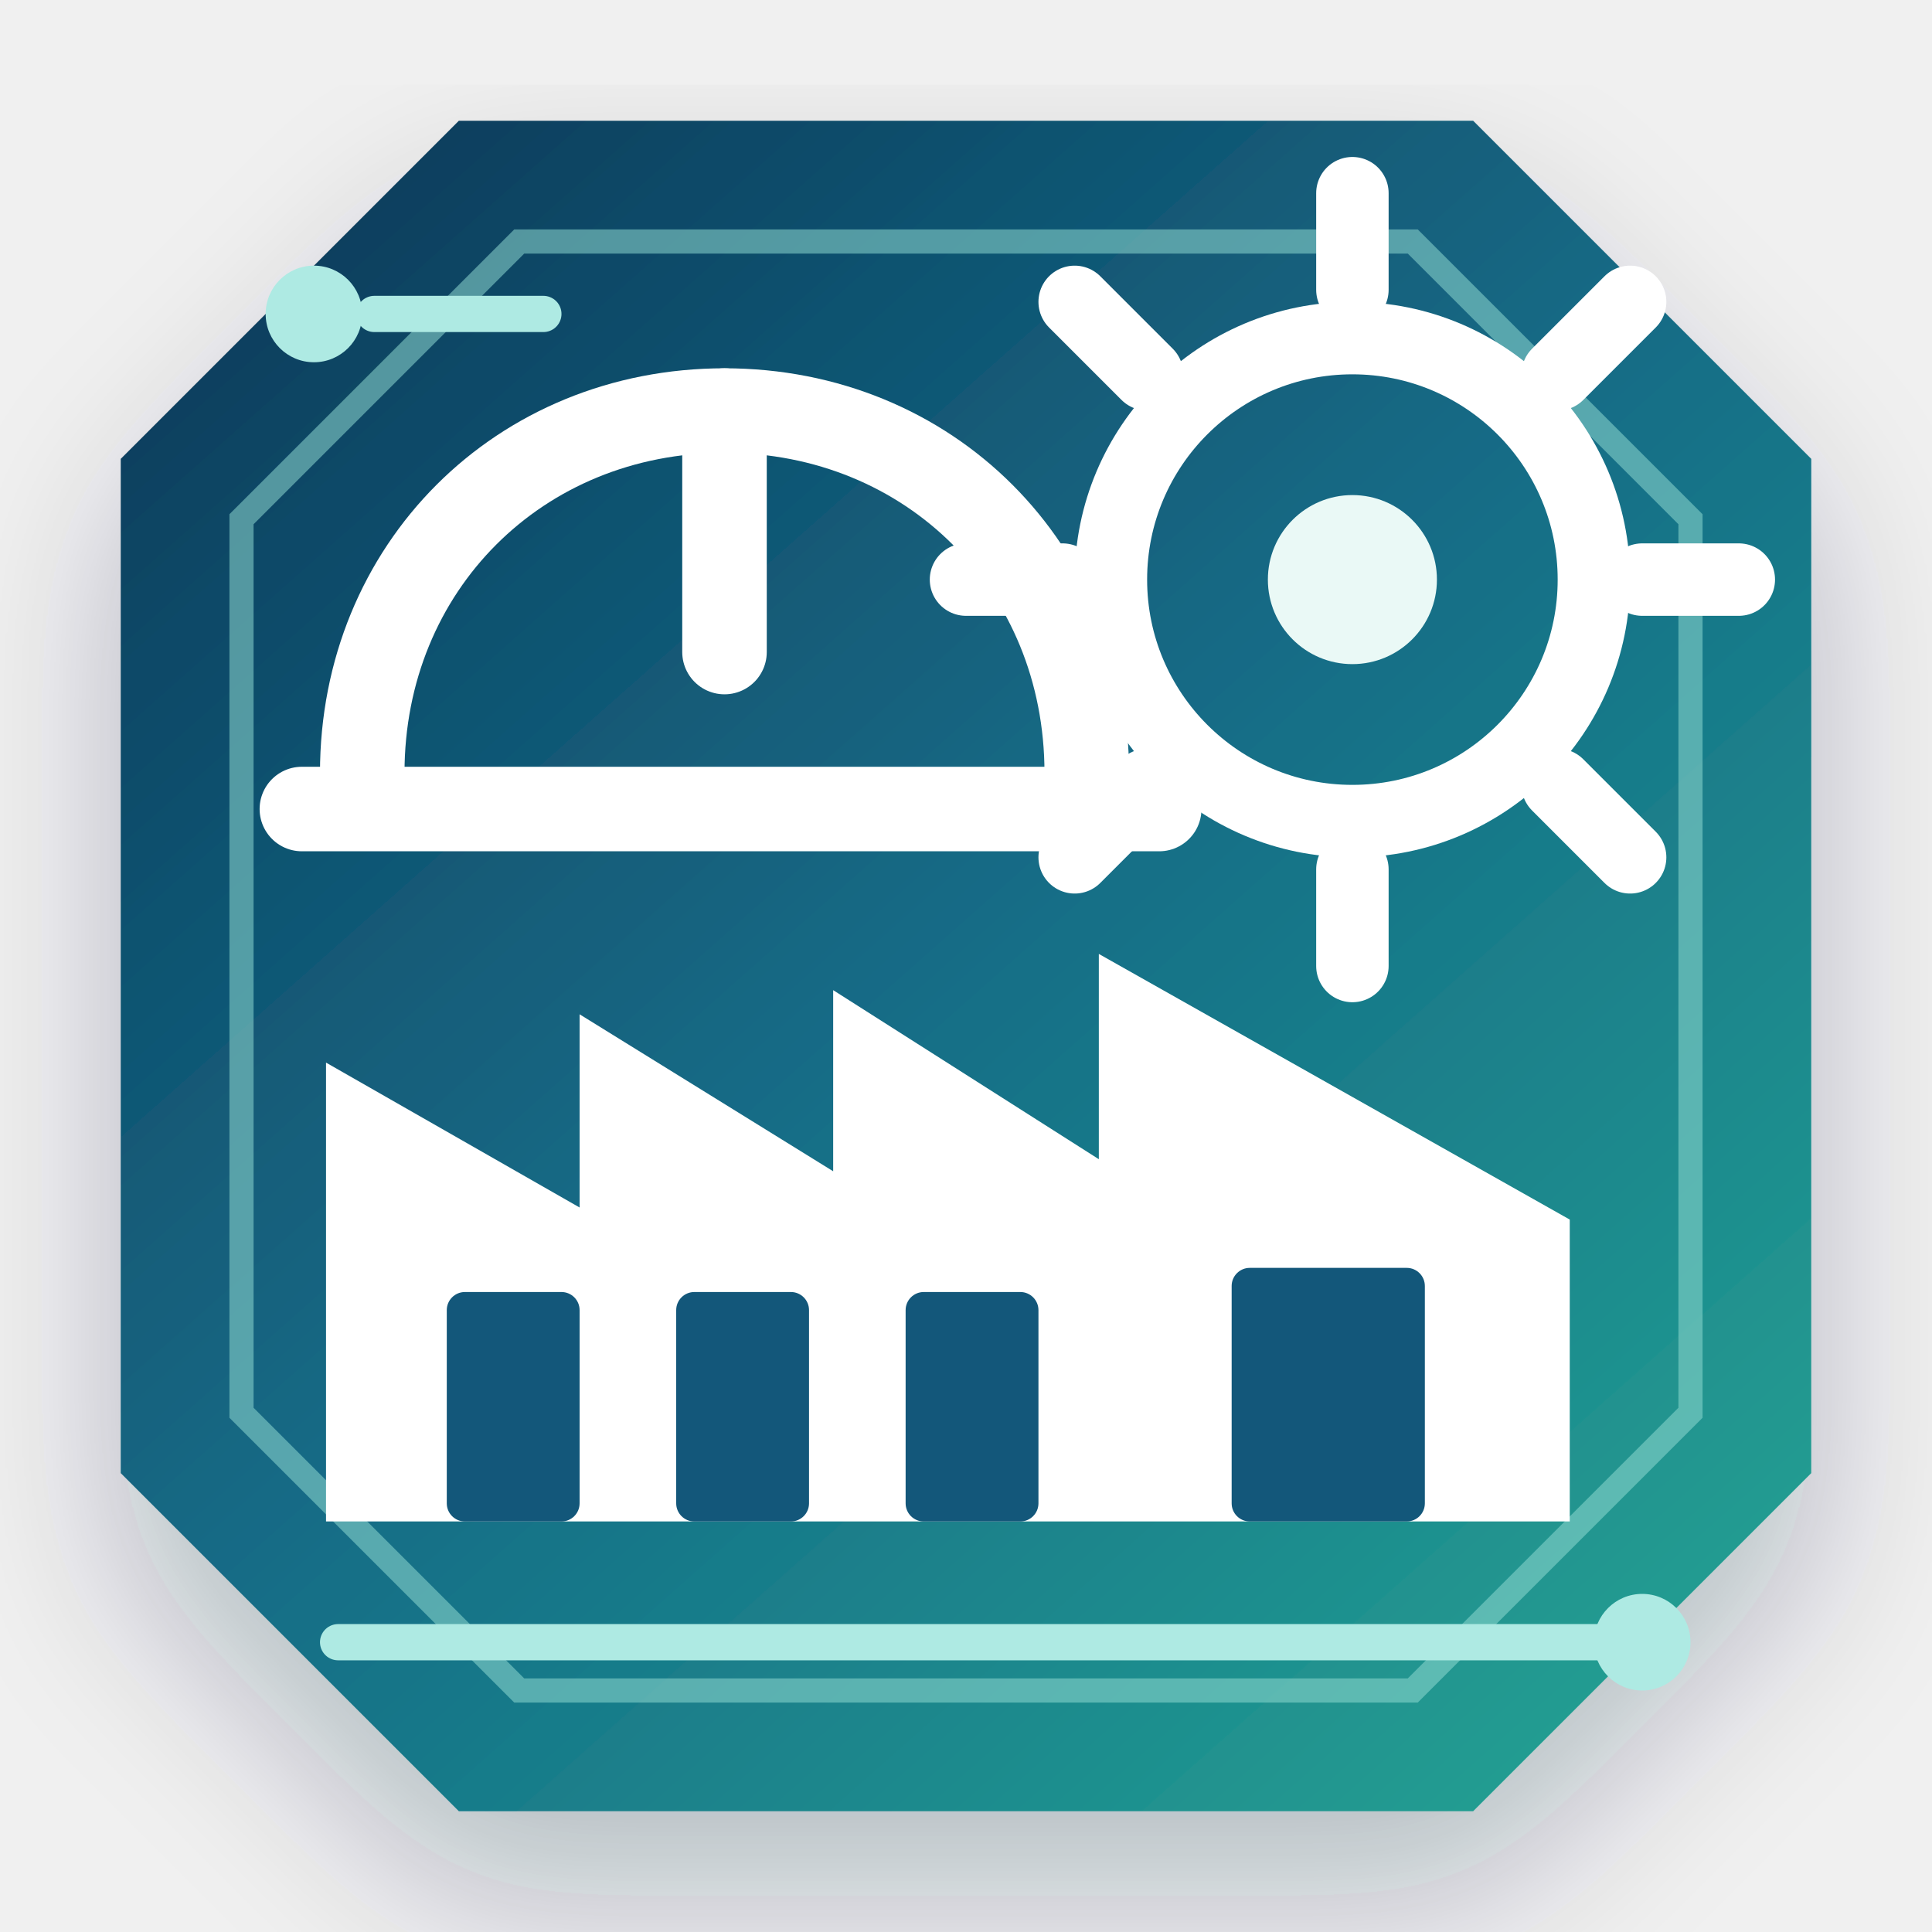
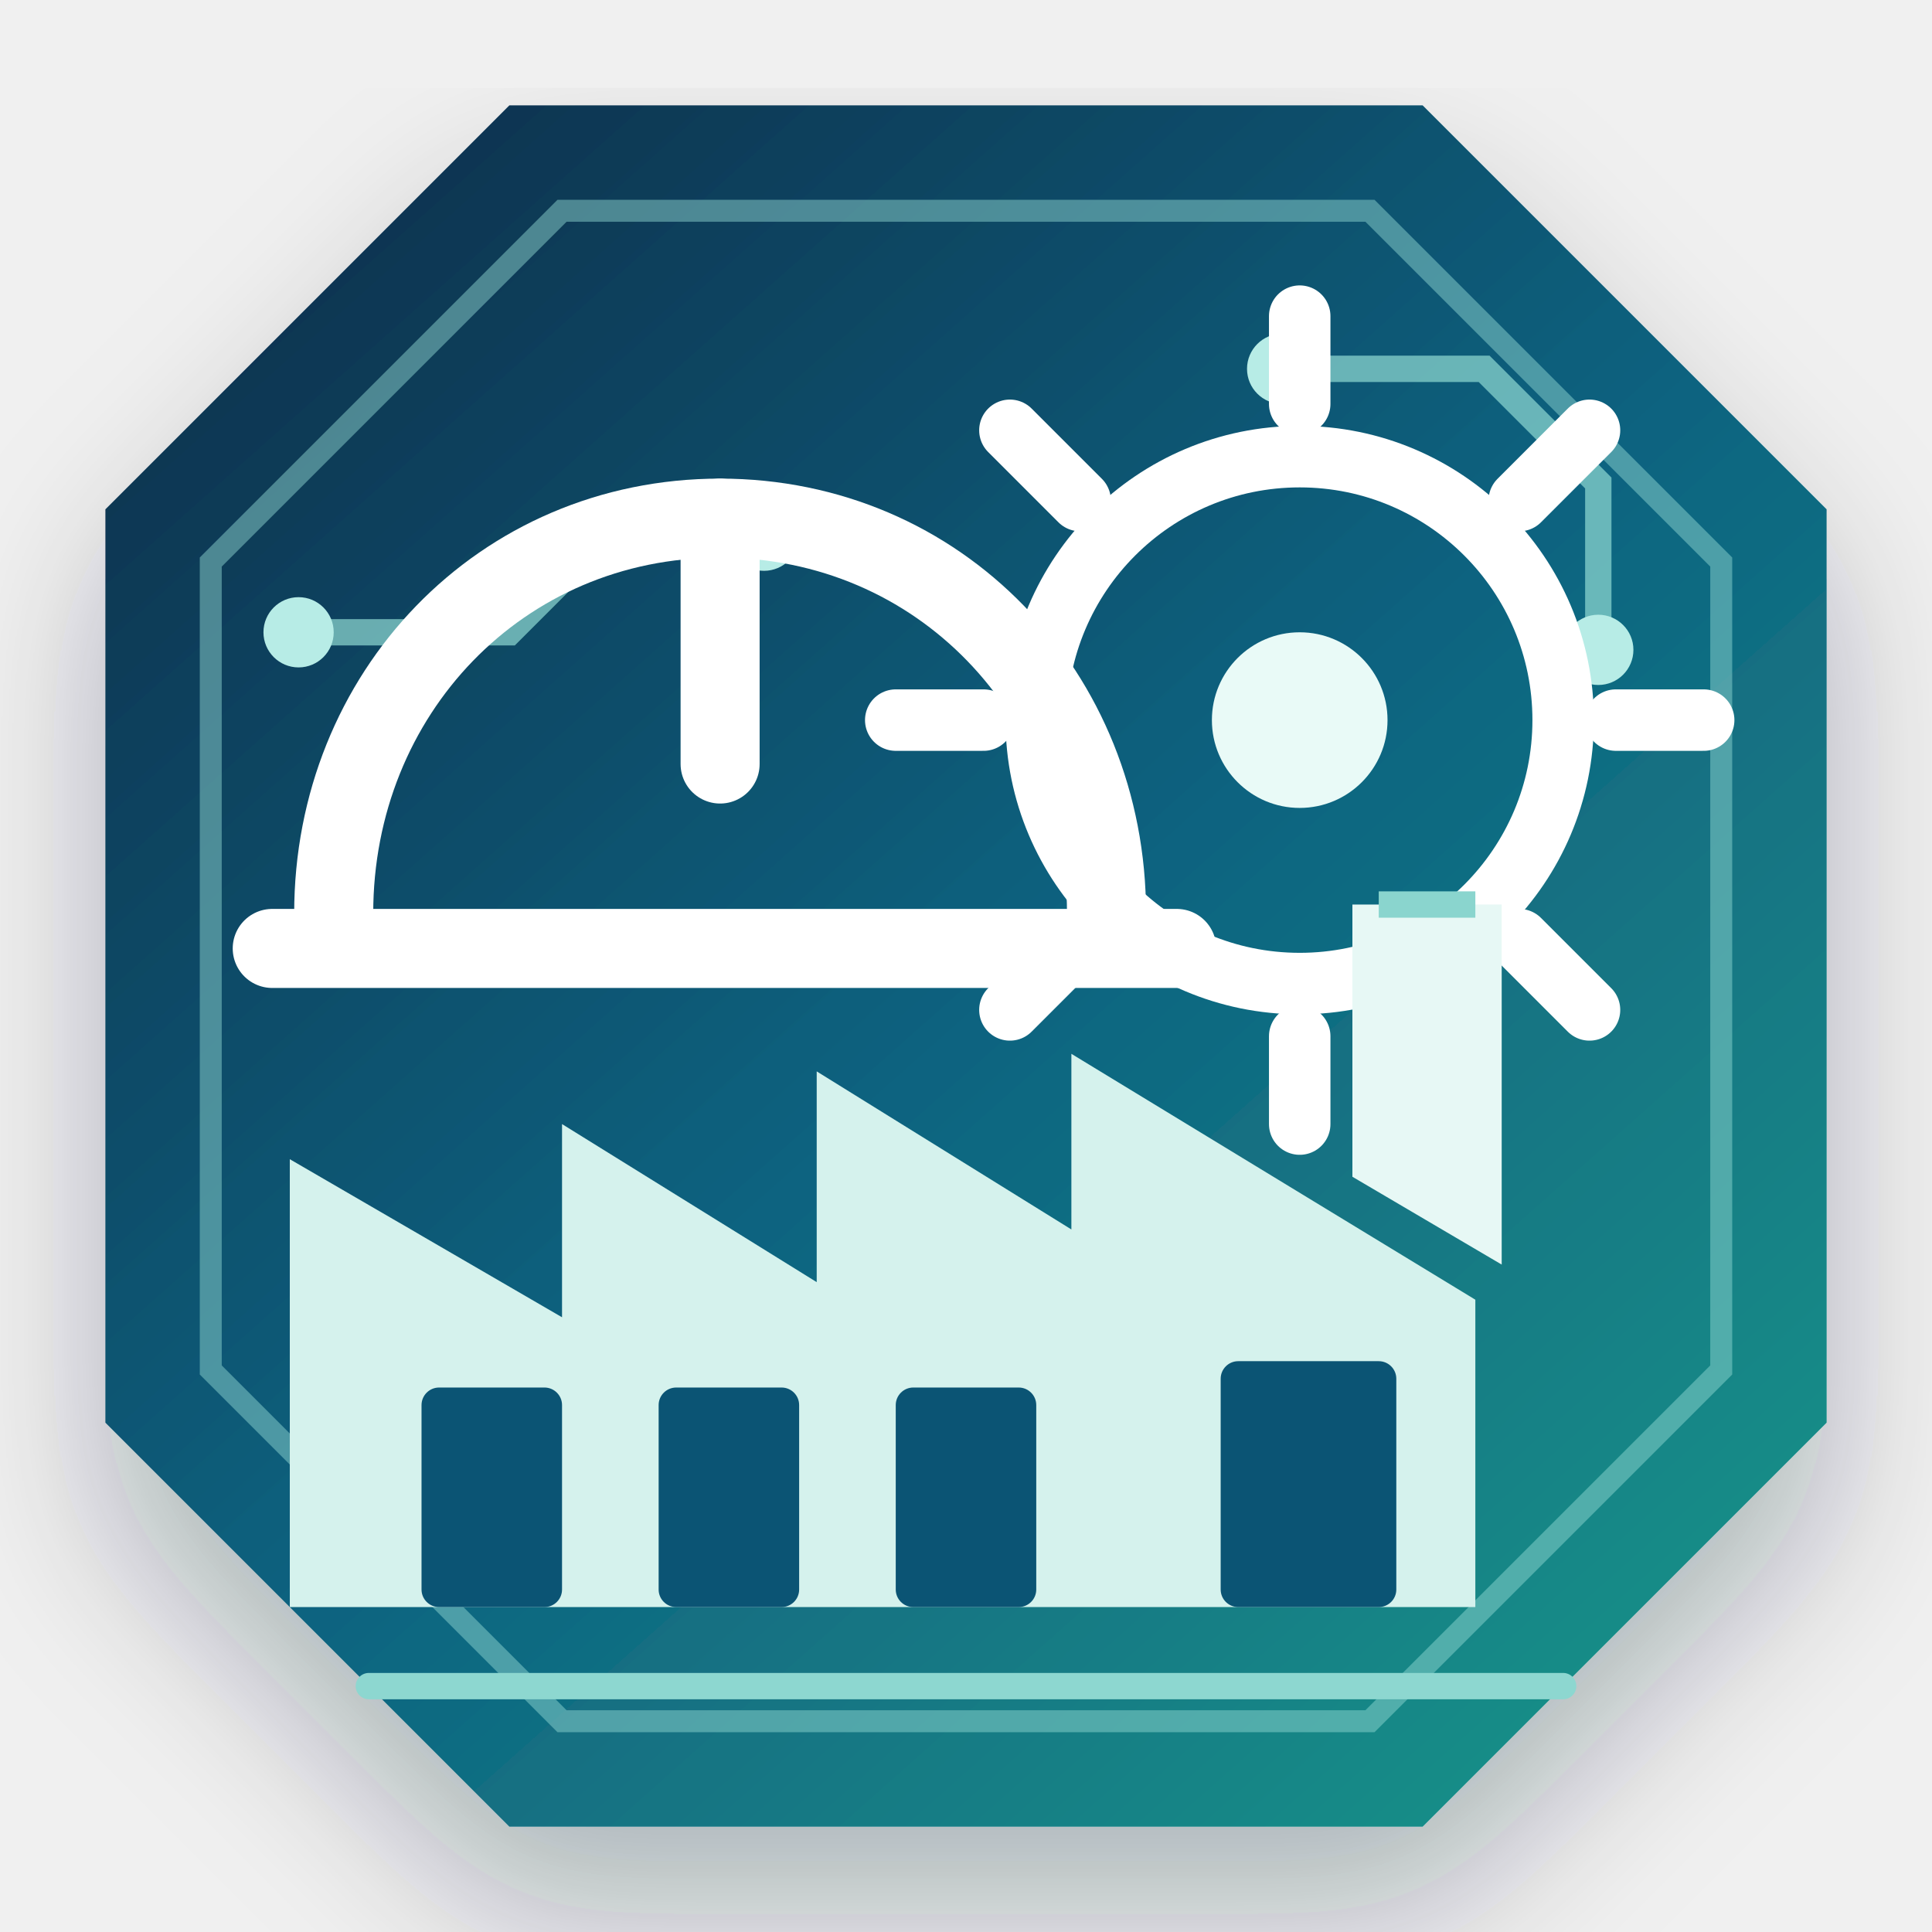
- <svg xmlns="http://www.w3.org/2000/svg" viewBox="0 0 160 160" role="img" aria-label="División Industrial">
+ <svg xmlns="http://www.w3.org/2000/svg" viewBox="0 0 220 220" role="img" aria-label="División Industrial">
  <defs>
-     <linearGradient id="bg" x1="18" y1="10" x2="142" y2="150" gradientUnits="userSpaceOnUse">
-       <stop stop-color="#0D3858" />
-       <stop offset=".48" stop-color="#146B86" />
-       <stop offset="1" stop-color="#25A493" />
+     <linearGradient id="plate" x1="26" y1="16" x2="194" y2="205" gradientUnits="userSpaceOnUse">
+       <stop stop-color="#082E4A" />
+       <stop offset=".52" stop-color="#0F6380" />
+       <stop offset="1" stop-color="#1A9489" />
    </linearGradient>
-     <linearGradient id="metal" x1="38" y1="32" x2="126" y2="128">
+     <linearGradient id="steel" x1="62" y1="42" x2="167" y2="168">
      <stop stop-color="#FFFFFF" />
-       <stop offset="1" stop-color="#D7F4F0" />
+       <stop offset=".55" stop-color="#DDF6F2" />
+       <stop offset="1" stop-color="#A9DED8" />
    </linearGradient>
-     <filter id="shadow" x="-20%" y="-20%" width="140%" height="140%">
-       <feDropShadow dx="0" dy="7" stdDeviation="7" flood-color="#06283D" flood-opacity=".24" />
+     <linearGradient id="accent" x1="52" y1="143" x2="173" y2="198">
+       <stop stop-color="#D5F2ED" />
+       <stop offset="1" stop-color="#FFFFFF" />
+     </linearGradient>
+     <filter id="shadow" x="-25%" y="-25%" width="150%" height="150%">
+       <feDropShadow dx="0" dy="10" stdDeviation="9" flood-color="#031D2D" flood-opacity=".27" />
    </filter>
  </defs>
-   <path d="M38 10H122L150 38V122L122 150H38L10 122V38Z" fill="url(#bg)" filter="url(#shadow)" />
-   <path d="M43 20H117L140 43V117L117 140H43L20 117V43Z" fill="none" stroke="#8FD9D0" stroke-opacity=".55" stroke-width="2" />
-   <g transform="translate(112 48)" fill="none" stroke="url(#metal)" stroke-width="6" stroke-linecap="round">
-     <circle r="20" />
-     <circle r="7" fill="#EAF9F6" stroke="none" />
-     <path d="M0-32v8M0 24v8M-32 0h8M24 0h8M-23-23l6 6M17 17l6 6M23-23l-6 6M-17 17l-6 6" />
+   <path d="M58 12H162L208 58V162L162 208H58L12 162V58Z" fill="url(#plate)" filter="url(#shadow)" />
+   <path d="M64 24H156L196 64V156L156 196H64L24 156V64Z" fill="none" stroke="#93D9D2" stroke-opacity=".48" stroke-width="2.5" />
+   <g fill="none" stroke="#8CD7D0" stroke-width="3" stroke-linecap="round" opacity=".72">
+     <path d="M34 72h24l11-11h18" />
+     <path d="M146 42h23l13 13v19" />
+     <path d="M38 168h27l10 10h22" />
  </g>
-   <path d="M30 64c0-17 13-30 30-30s30 13 30 30" fill="none" stroke="#fff" stroke-width="7" stroke-linecap="round" />
-   <path d="M25 67h71M60 34v20" stroke="#fff" stroke-width="7" stroke-linecap="round" />
-   <path d="M27 126V88l21 12V84l21 13V82l22 14V79l39 22v25H27Z" fill="#fff" />
-   <rect x="37" y="107" width="11" height="19" rx="1.5" fill="#13577A" />
-   <rect x="56" y="107" width="11" height="19" rx="1.5" fill="#13577A" />
-   <rect x="75" y="107" width="11" height="19" rx="1.5" fill="#13577A" />
-   <rect x="102" y="105" width="16" height="21" rx="1.5" fill="#13577A" />
-   <path d="M28 136h104M31 26h14M119 136h14" stroke="#AEEAE3" stroke-width="3" stroke-linecap="round" />
-   <circle cx="26" cy="26" r="4" fill="#AEEAE3" />
-   <circle cx="136" cy="136" r="4" fill="#AEEAE3" />
+   <g fill="#B7ECE6">
+     <circle cx="34" cy="72" r="4" />
+     <circle cx="87" cy="61" r="4" />
+     <circle cx="146" cy="42" r="4" />
+     <circle cx="182" cy="74" r="4" />
+     <circle cx="38" cy="168" r="4" />
+     <circle cx="97" cy="178" r="4" />
+   </g>
+   <g transform="translate(148 82)" fill="none" stroke="url(#steel)" stroke-width="7" stroke-linecap="round">
+     <circle r="30" />
+     <circle r="10" fill="#E9FAF7" stroke="none" />
+     <path d="M0-46v10M0 36v10M-46 0h10M36 0h10M-33-33l8 8M25 25l8 8M33-33l-8 8M-25 25l-8 8" />
+   </g>
+   <path d="M38 104c0-25 19-45 44-45s44 20 44 45" fill="none" stroke="#fff" stroke-width="9" stroke-linecap="round" />
+   <path d="M31 108h103M82 59v28" stroke="#fff" stroke-width="9" stroke-linecap="round" />
+   <path d="M33 183V132l31 18v-22l29 18v-24l29 18v-20l46 28v35H33Z" fill="url(#accent)" />
+   <path d="M154 134v-31h17v41" fill="#E7F8F5" />
+   <path d="M157 103h11" stroke="#8AD5CE" stroke-width="3" />
+   <rect x="48" y="158" width="16" height="25" rx="2" fill="#0B5474" />
+   <rect x="75" y="158" width="16" height="25" rx="2" fill="#0B5474" />
+   <rect x="102" y="158" width="16" height="25" rx="2" fill="#0B5474" />
+   <rect x="139" y="155" width="20" height="28" rx="2" fill="#0B5474" />
+   <path d="M42 192h136" stroke="#8DD7D0" stroke-width="3" stroke-linecap="round" />
</svg>
